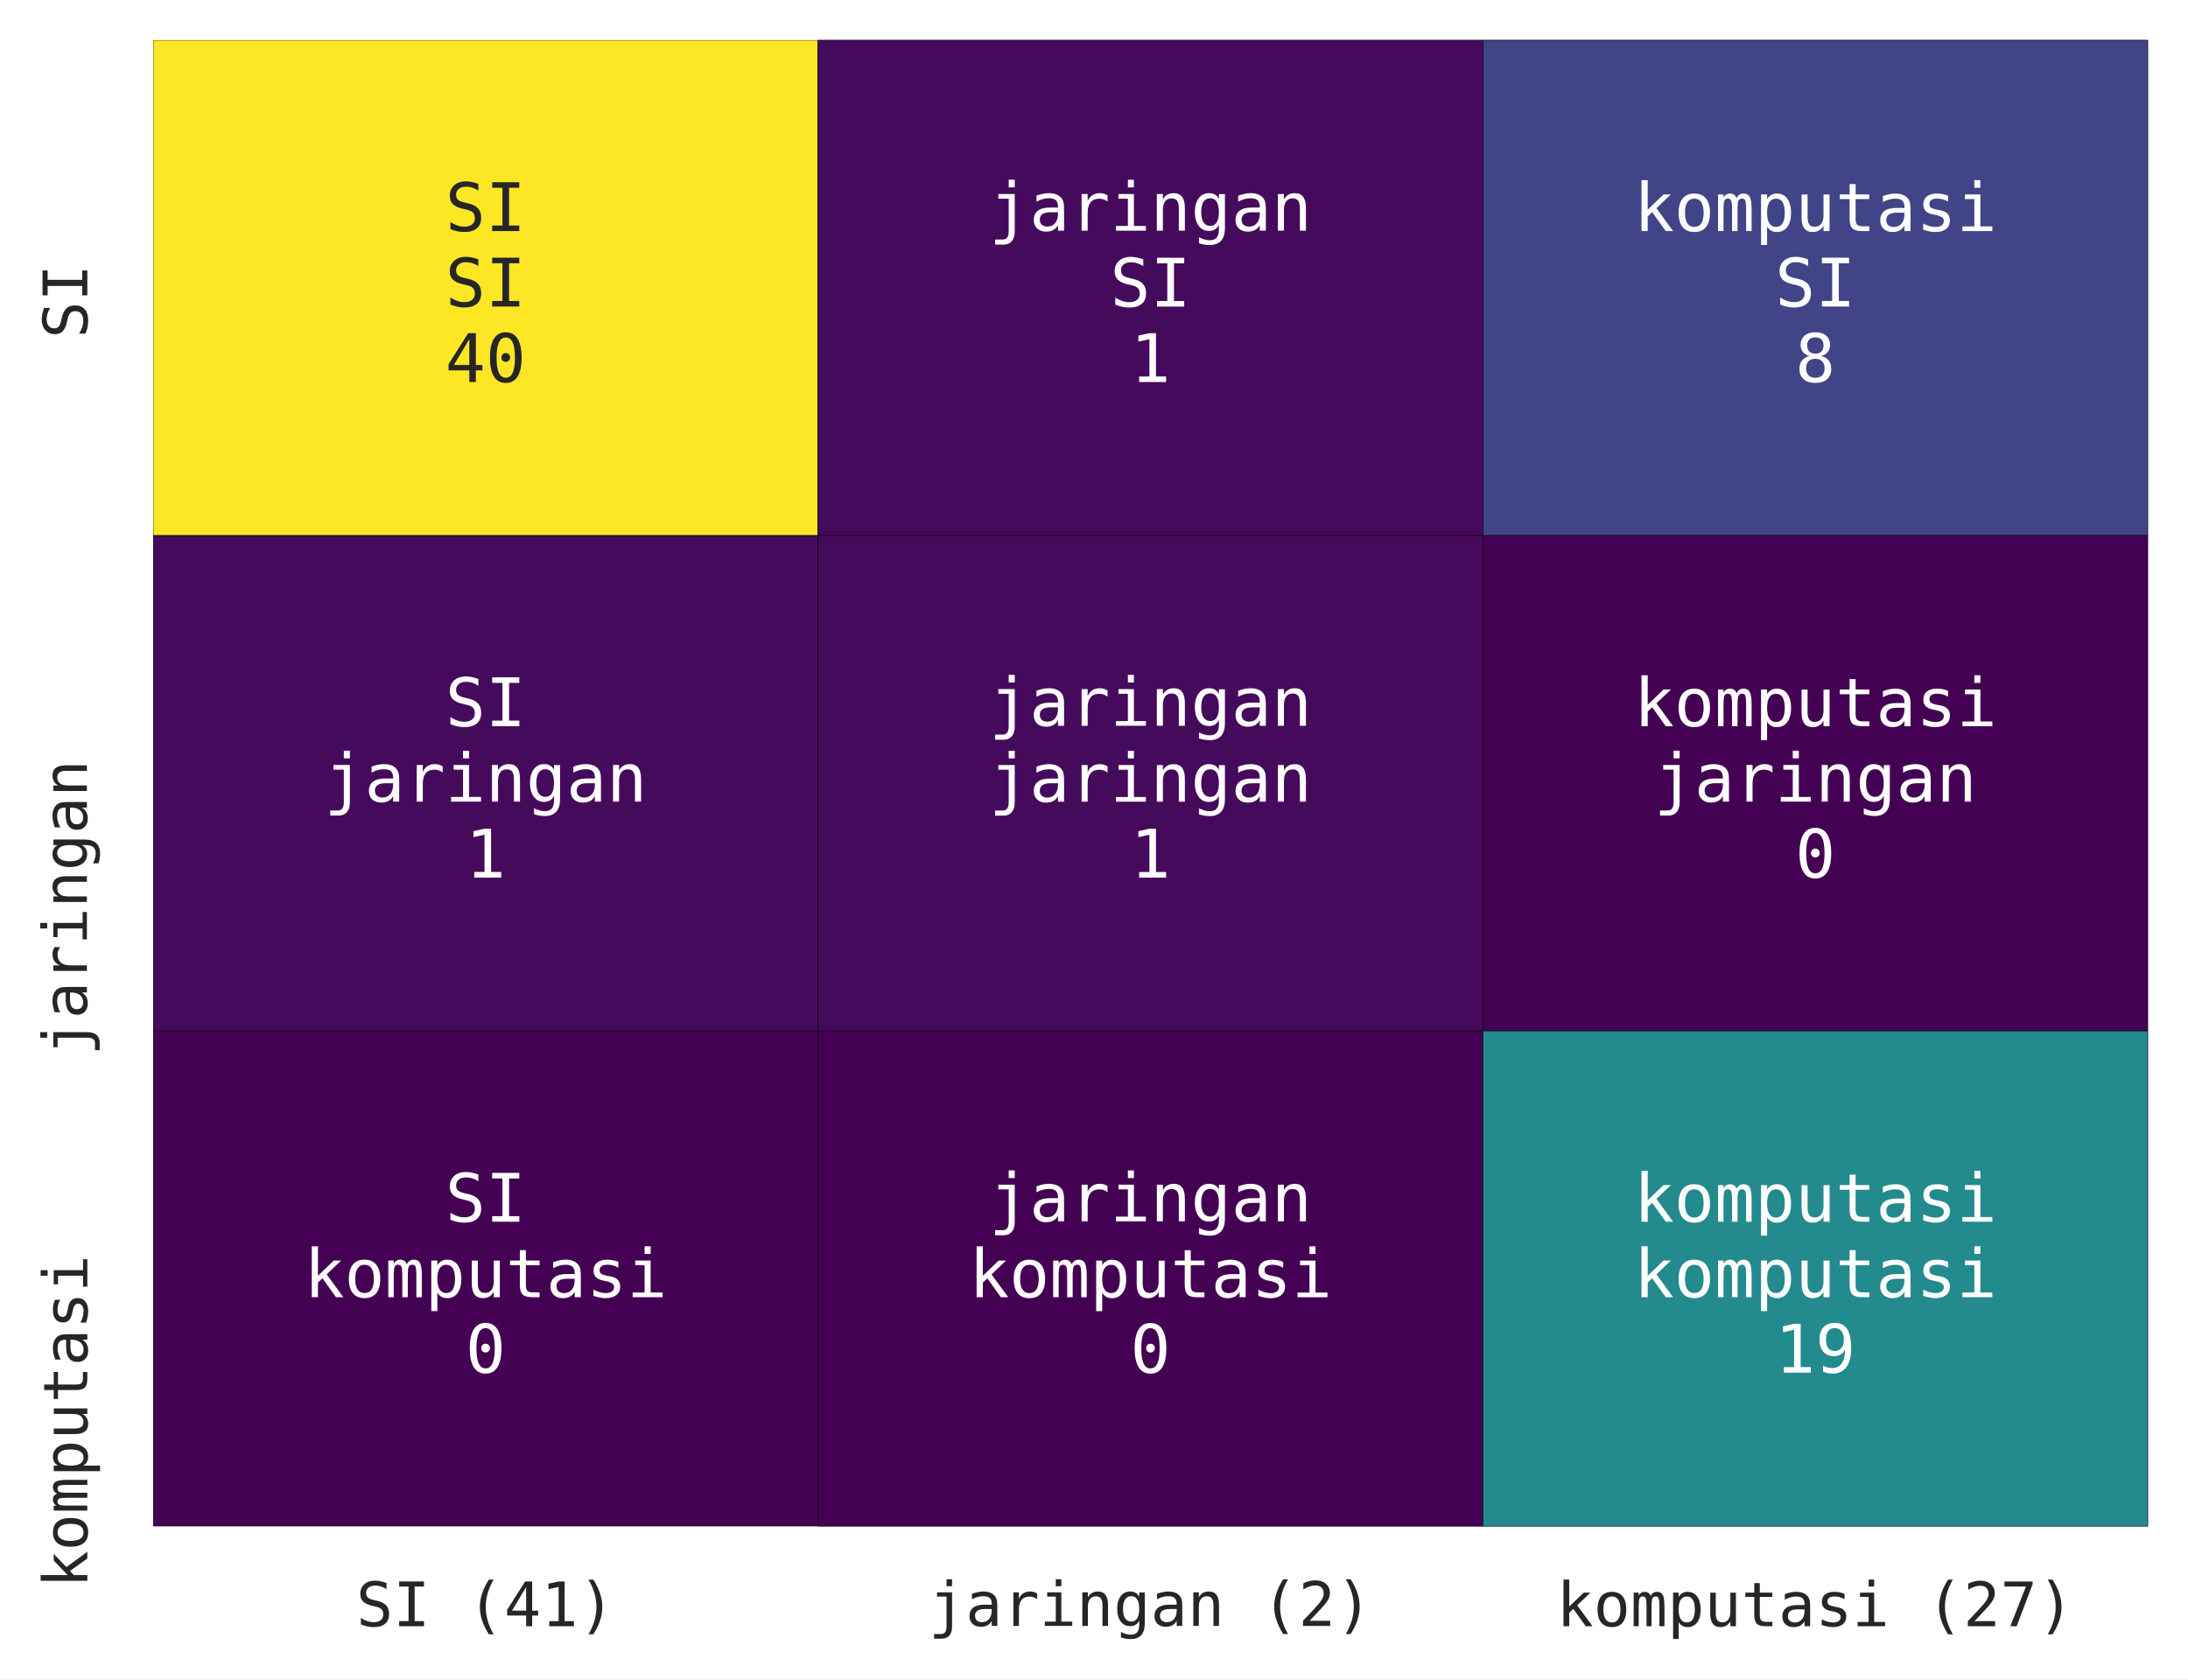
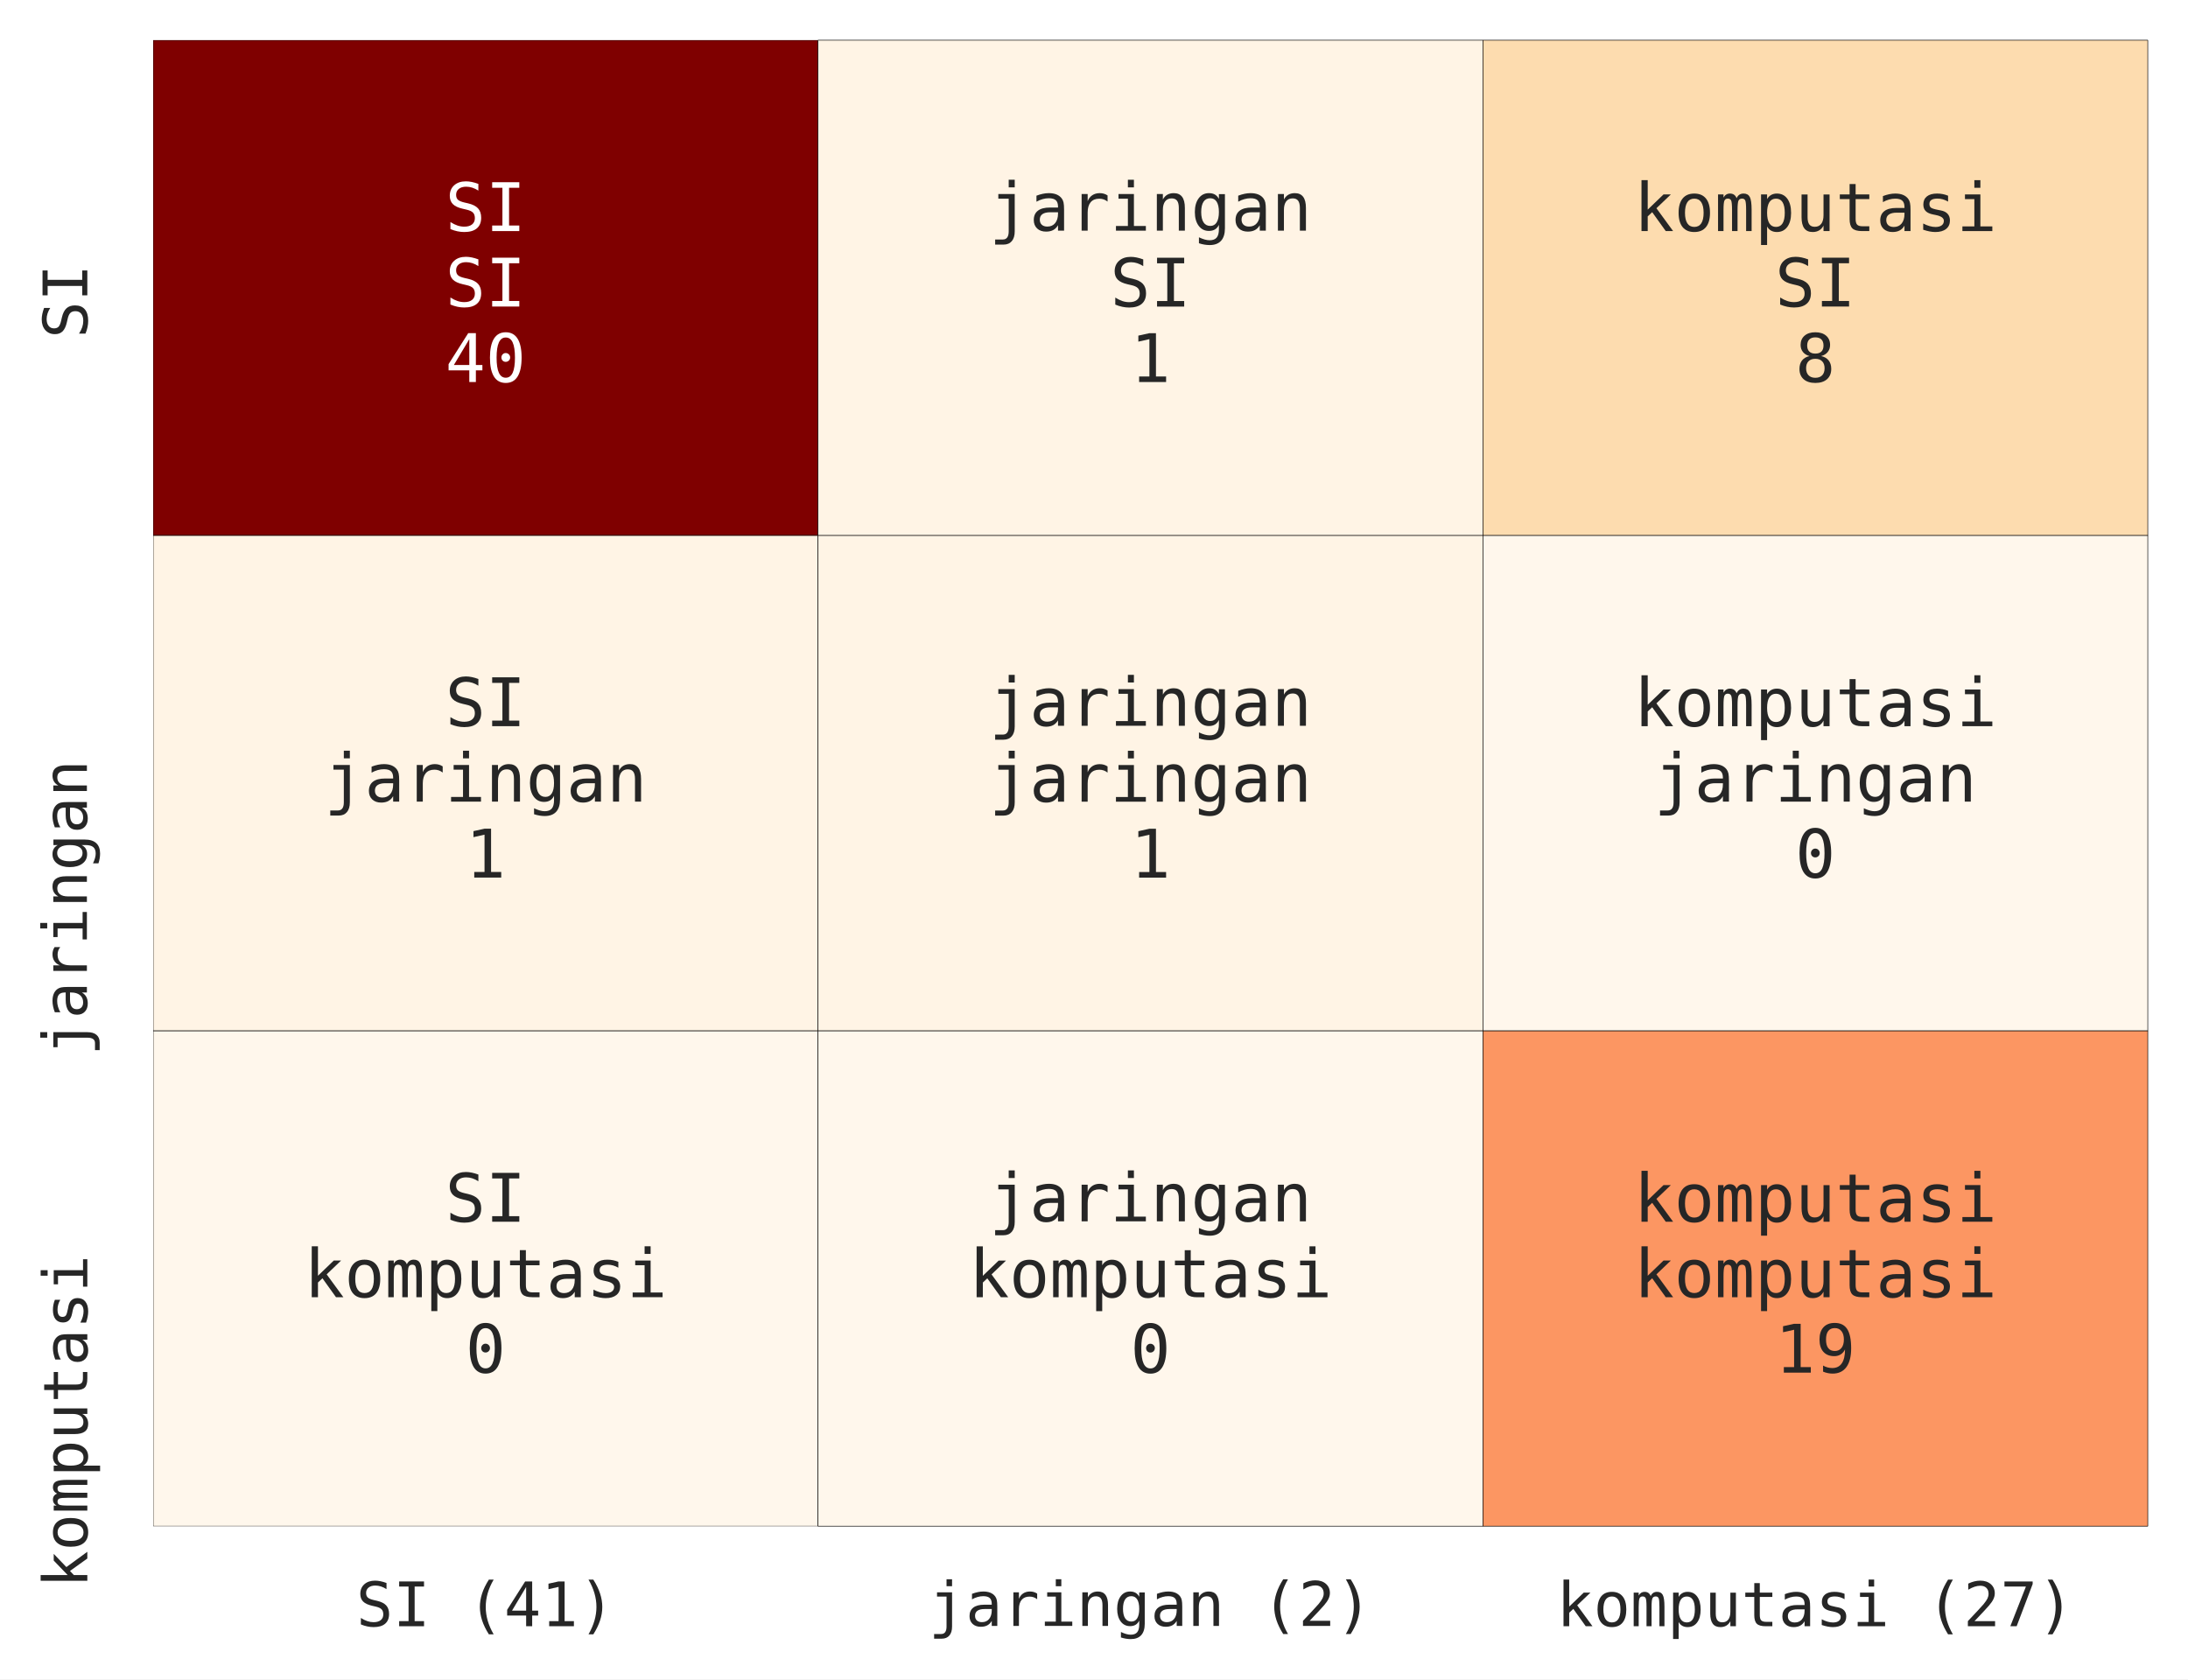
<svg xmlns="http://www.w3.org/2000/svg" xmlns:xlink="http://www.w3.org/1999/xlink" height="300.734pt" version="1.1" viewBox="0 0 391.742 300.734" width="391.742pt">
  <defs>
    <style type="text/css">*{stroke-linecap:butt;stroke-linejoin:round;}</style>
  </defs>
  <g id="figure_1">
    <g id="patch_1">
      <path d="M -0 300.734  L 391.742 300.734  L 391.742 0  L -0 0  z " style="fill:#ffffff;" />
    </g>
    <g id="axes_1">
      <g id="patch_2">
        <path d="M 27.422 273.312  L 384.542 273.312  L 384.542 7.2  L 27.422 7.2  z " style="fill:#eaeaf2;" />
      </g>
      <g id="matplotlib.axis_1">
        <g id="xtick_1">
          <g id="text_1">
            <g style="fill:#262626;" transform="translate(63.76336 291.2287)scale(0.11 -0.11)">
              <defs>
                <path d="M 49.422 70.406  L 49.422 60.406  Q 44.922 63.281 40.406 64.75  Q 35.891 66.219 31.297 66.219  Q 24.312 66.219 20.266 62.969  Q 16.219 59.719 16.219 54.203  Q 16.219 49.359 18.875 46.812  Q 21.531 44.281 28.812 42.578  L 33.984 41.406  Q 44.234 39.016 48.922 33.891  Q 53.609 28.766 53.609 19.922  Q 53.609 9.516 47.156 4.047  Q 40.719 -1.422 28.422 -1.422  Q 23.297 -1.422 18.109 -0.312  Q 12.938 0.781 7.719 2.984  L 7.719 13.484  Q 13.328 9.906 18.328 8.25  Q 23.344 6.594 28.422 6.594  Q 35.891 6.594 40.031 9.938  Q 44.188 13.281 44.188 19.281  Q 44.188 24.75 41.328 27.625  Q 38.484 30.516 31.391 32.078  L 26.125 33.297  Q 15.969 35.594 11.375 40.234  Q 6.781 44.875 6.781 52.688  Q 6.781 62.453 13.344 68.328  Q 19.922 74.219 30.812 74.219  Q 35.016 74.219 39.641 73.266  Q 44.281 72.312 49.422 70.406  z " id="DejaVuSansMono-83" />
                <path d="M 9.812 72.906  L 50.297 72.906  L 50.297 64.594  L 35.016 64.594  L 35.016 8.297  L 50.297 8.297  L 50.297 0  L 9.812 0  L 9.812 8.297  L 25.094 8.297  L 25.094 64.594  L 9.812 64.594  z " id="DejaVuSansMono-73" />
                <path id="DejaVuSansMono-32" />
                <path d="M 43.219 75.875  Q 36.719 64.75 33.516 53.688  Q 30.328 42.625 30.328 31.391  Q 30.328 20.219 33.516 9.125  Q 36.719 -1.953 43.219 -13.188  L 35.406 -13.188  Q 28.031 -1.562 24.406 9.438  Q 20.797 20.453 20.797 31.391  Q 20.797 42.281 24.406 53.312  Q 28.031 64.359 35.406 75.875  z " id="DejaVuSansMono-40" />
                <path d="M 35.891 63.922  L 12.891 25.391  L 35.891 25.391  z M 34.281 72.906  L 45.703 72.906  L 45.703 25.391  L 55.422 25.391  L 55.422 17.391  L 45.703 17.391  L 45.703 0  L 35.891 0  L 35.891 17.391  L 4.984 17.391  L 4.984 26.703  z " id="DejaVuSansMono-52" />
                <path d="M 13.188 8.297  L 28.516 8.297  L 28.516 64.016  L 12.016 60.297  L 12.016 69.281  L 28.422 72.906  L 38.281 72.906  L 38.281 8.297  L 53.422 8.297  L 53.422 0  L 13.188 0  z " id="DejaVuSansMono-49" />
                <path d="M 17 75.875  L 24.812 75.875  Q 32.172 64.359 35.781 53.312  Q 39.406 42.281 39.406 31.391  Q 39.406 20.406 35.781 9.375  Q 32.172 -1.656 24.812 -13.188  L 17 -13.188  Q 23.484 -1.859 26.688 9.219  Q 29.891 20.312 29.891 31.391  Q 29.891 42.531 26.688 53.609  Q 23.484 64.703 17 75.875  z " id="DejaVuSansMono-41" />
              </defs>
              <use xlink:href="#DejaVuSansMono-83" />
              <use x="60.205" xlink:href="#DejaVuSansMono-73" />
              <use x="120.41" xlink:href="#DejaVuSansMono-32" />
              <use x="180.615" xlink:href="#DejaVuSansMono-40" />
              <use x="240.82" xlink:href="#DejaVuSansMono-52" />
              <use x="301.025" xlink:href="#DejaVuSansMono-49" />
              <use x="361.23" xlink:href="#DejaVuSansMono-41" />
            </g>
          </g>
        </g>
        <g id="xtick_2">
          <g id="text_2">
            <g style="fill:#262626;" transform="translate(166.2475 291.1703)scale(0.11 -0.11)">
              <defs>
                <path d="M 29.297 -0.984  L 29.297 47.703  L 13.812 47.703  L 13.812 54.688  L 38.281 54.688  L 38.281 -0.984  Q 38.281 -10.5 33.906 -15.641  Q 29.547 -20.797 21.484 -20.797  L 9.078 -20.797  L 9.078 -13.188  L 20.516 -13.188  Q 24.906 -13.188 27.094 -10.125  Q 29.297 -7.078 29.297 -0.984  z M 29.297 75.984  L 38.281 75.984  L 38.281 64.594  L 29.297 64.594  z " id="DejaVuSansMono-106" />
                <path d="M 34.281 27.484  L 31.297 27.484  Q 23.438 27.484 19.453 24.719  Q 15.484 21.969 15.484 16.5  Q 15.484 11.578 18.453 8.844  Q 21.438 6.109 26.703 6.109  Q 34.125 6.109 38.375 11.25  Q 42.625 16.406 42.672 25.484  L 42.672 27.484  z M 51.703 31.203  L 51.703 0  L 42.672 0  L 42.672 8.109  Q 39.797 3.219 35.422 0.891  Q 31.062 -1.422 24.812 -1.422  Q 16.453 -1.422 11.469 3.297  Q 6.5 8.016 6.5 15.922  Q 6.5 25.047 12.625 29.781  Q 18.75 34.516 30.609 34.516  L 42.672 34.516  L 42.672 35.938  Q 42.625 42.484 39.344 45.438  Q 36.078 48.391 28.906 48.391  Q 24.312 48.391 19.625 47.062  Q 14.938 45.75 10.5 43.219  L 10.5 52.203  Q 15.484 54.109 20.047 55.047  Q 24.609 56 28.906 56  Q 35.688 56 40.5 54  Q 45.312 52 48.297 48  Q 50.141 45.562 50.922 41.969  Q 51.703 38.375 51.703 31.203  z " id="DejaVuSansMono-97" />
                <path d="M 56.391 43.406  Q 53.516 45.656 50.531 46.672  Q 47.562 47.703 44 47.703  Q 35.594 47.703 31.141 42.422  Q 26.703 37.156 26.703 27.203  L 26.703 0  L 17.672 0  L 17.672 54.688  L 26.703 54.688  L 26.703 44  Q 28.953 49.812 33.609 52.906  Q 38.281 56 44.672 56  Q 48 56 50.875 55.172  Q 53.766 54.344 56.391 52.594  z " id="DejaVuSansMono-114" />
                <path d="M 12.5 54.688  L 35.5 54.688  L 35.5 6.984  L 53.328 6.984  L 53.328 0  L 8.688 0  L 8.688 6.984  L 26.516 6.984  L 26.516 47.703  L 12.5 47.703  z M 26.516 75.984  L 35.5 75.984  L 35.5 64.594  L 26.516 64.594  z " id="DejaVuSansMono-105" />
                <path d="M 51.312 33.891  L 51.312 0  L 42.281 0  L 42.281 33.891  Q 42.281 41.266 39.688 44.719  Q 37.109 48.188 31.594 48.188  Q 25.297 48.188 21.891 43.719  Q 18.5 39.266 18.5 30.906  L 18.5 0  L 9.516 0  L 9.516 54.688  L 18.5 54.688  L 18.5 46.484  Q 20.906 51.172 25 53.578  Q 29.109 56 34.719 56  Q 43.062 56 47.188 50.5  Q 51.312 45.016 51.312 33.891  z " id="DejaVuSansMono-110" />
                <path d="M 41.891 27.781  Q 41.891 37.891 38.594 43.141  Q 35.297 48.391 29 48.391  Q 22.406 48.391 18.938 43.141  Q 15.484 37.891 15.484 27.781  Q 15.484 17.672 18.969 12.375  Q 22.469 7.078 29.109 7.078  Q 35.297 7.078 38.594 12.391  Q 41.891 17.719 41.891 27.781  z M 50.875 3.516  Q 50.875 -8.797 45.062 -15.141  Q 39.266 -21.484 27.984 -21.484  Q 24.266 -21.484 20.203 -20.797  Q 16.156 -20.125 12.109 -18.797  L 12.109 -9.906  Q 16.891 -12.156 20.797 -13.234  Q 24.703 -14.312 27.984 -14.312  Q 35.25 -14.312 38.562 -10.344  Q 41.891 -6.391 41.891 2.203  L 41.891 2.594  L 41.891 8.688  Q 39.75 4.109 36.031 1.859  Q 32.328 -0.391 27 -0.391  Q 17.438 -0.391 11.719 7.266  Q 6 14.938 6 27.781  Q 6 40.672 11.719 48.328  Q 17.438 56 27 56  Q 32.281 56 35.938 53.906  Q 39.594 51.812 41.891 47.406  L 41.891 54.5  L 50.875 54.5  z " id="DejaVuSansMono-103" />
                <path d="M 18.219 8.297  L 51.703 8.297  L 51.703 0  L 7.422 0  L 7.422 8.297  Q 16.547 17.922 23.375 25.297  Q 30.219 32.672 32.812 35.688  Q 37.703 41.656 39.406 45.344  Q 41.109 49.031 41.109 52.875  Q 41.109 58.984 37.516 62.453  Q 33.938 65.922 27.688 65.922  Q 23.25 65.922 18.359 64.312  Q 13.484 62.703 8.016 59.422  L 8.016 69.391  Q 13.031 71.781 17.891 73  Q 22.75 74.219 27.484 74.219  Q 38.188 74.219 44.703 68.531  Q 51.219 62.844 51.219 53.609  Q 51.219 48.922 49.047 44.234  Q 46.875 39.547 42 33.891  Q 39.266 30.719 34.062 25.094  Q 28.859 19.484 18.219 8.297  z " id="DejaVuSansMono-50" />
              </defs>
              <use xlink:href="#DejaVuSansMono-106" />
              <use x="60.205" xlink:href="#DejaVuSansMono-97" />
              <use x="120.41" xlink:href="#DejaVuSansMono-114" />
              <use x="180.615" xlink:href="#DejaVuSansMono-105" />
              <use x="240.82" xlink:href="#DejaVuSansMono-110" />
              <use x="301.025" xlink:href="#DejaVuSansMono-103" />
              <use x="361.23" xlink:href="#DejaVuSansMono-97" />
              <use x="421.436" xlink:href="#DejaVuSansMono-110" />
              <use x="481.641" xlink:href="#DejaVuSansMono-32" />
              <use x="541.846" xlink:href="#DejaVuSansMono-40" />
              <use x="602.051" xlink:href="#DejaVuSansMono-50" />
              <use x="662.256" xlink:href="#DejaVuSansMono-41" />
            </g>
          </g>
        </g>
        <g id="xtick_3">
          <g id="text_3">
            <g style="fill:#262626;" transform="translate(278.6652 291.2287)scale(0.11 -0.11)">
              <defs>
                <path d="M 11.531 75.984  L 20.797 75.984  L 20.797 31.984  L 44.391 54.688  L 55.328 54.688  L 33.797 34.078  L 58.688 0  L 47.703 0  L 27.484 28.219  L 20.797 21.922  L 20.797 0  L 11.531 0  z " id="DejaVuSansMono-107" />
                <path d="M 30.078 48.391  Q 23.25 48.391 19.734 43.062  Q 16.219 37.75 16.219 27.297  Q 16.219 16.891 19.734 11.547  Q 23.25 6.203 30.078 6.203  Q 36.969 6.203 40.484 11.547  Q 44 16.891 44 27.297  Q 44 37.75 40.484 43.062  Q 36.969 48.391 30.078 48.391  z M 30.078 56  Q 41.453 56 47.484 48.625  Q 53.516 41.266 53.516 27.297  Q 53.516 13.281 47.5 5.922  Q 41.5 -1.422 30.078 -1.422  Q 18.703 -1.422 12.688 5.922  Q 6.688 13.281 6.688 27.297  Q 6.688 41.266 12.688 48.625  Q 18.703 56 30.078 56  z " id="DejaVuSansMono-111" />
                <path d="M 33.016 49.125  Q 34.672 52.641 37.234 54.312  Q 39.797 56 43.406 56  Q 50 56 52.703 50.891  Q 55.422 45.797 55.422 31.688  L 55.422 0  L 47.219 0  L 47.219 31.297  Q 47.219 42.875 45.922 45.672  Q 44.625 48.484 41.219 48.484  Q 37.312 48.484 35.859 45.484  Q 34.422 42.484 34.422 31.297  L 34.422 0  L 26.219 0  L 26.219 31.297  Q 26.219 43.016 24.828 45.75  Q 23.438 48.484 19.828 48.484  Q 16.266 48.484 14.875 45.484  Q 13.484 42.484 13.484 31.297  L 13.484 0  L 5.328 0  L 5.328 54.688  L 13.484 54.688  L 13.484 50  Q 15.094 52.938 17.5 54.469  Q 19.922 56 23 56  Q 26.703 56 29.172 54.297  Q 31.641 52.594 33.016 49.125  z " id="DejaVuSansMono-109" />
                <path d="M 18.312 6.891  L 18.312 -20.797  L 9.281 -20.797  L 9.281 54.688  L 18.312 54.688  L 18.312 47.703  Q 20.562 51.766 24.297 53.875  Q 28.031 56 32.906 56  Q 42.828 56 48.469 48.328  Q 54.109 40.672 54.109 27.094  Q 54.109 13.766 48.438 6.172  Q 42.781 -1.422 32.906 -1.422  Q 27.938 -1.422 24.188 0.703  Q 20.453 2.828 18.312 6.891  z M 44.672 27.297  Q 44.672 37.75 41.375 43.062  Q 38.094 48.391 31.594 48.391  Q 25.047 48.391 21.672 43.047  Q 18.312 37.703 18.312 27.297  Q 18.312 16.938 21.672 11.562  Q 25.047 6.203 31.594 6.203  Q 38.094 6.203 41.375 11.516  Q 44.672 16.844 44.672 27.297  z " id="DejaVuSansMono-112" />
                <path d="M 9.516 20.703  L 9.516 54.594  L 18.5 54.594  L 18.5 20.703  Q 18.5 13.328 21.109 9.859  Q 23.734 6.391 29.203 6.391  Q 35.547 6.391 38.906 10.859  Q 42.281 15.328 42.281 23.688  L 42.281 54.594  L 51.312 54.594  L 51.312 0  L 42.281 0  L 42.281 8.203  Q 39.891 3.469 35.766 1.016  Q 31.641 -1.422 26.125 -1.422  Q 17.719 -1.422 13.609 4.078  Q 9.516 9.578 9.516 20.703  z " id="DejaVuSansMono-117" />
                <path d="M 29.984 70.219  L 29.984 54.688  L 50.391 54.688  L 50.391 47.703  L 29.984 47.703  L 29.984 18.016  Q 29.984 11.969 32.281 9.562  Q 34.578 7.172 40.281 7.172  L 50.391 7.172  L 50.391 0  L 39.406 0  Q 29.297 0 25.141 4.047  Q 21 8.109 21 18.016  L 21 47.703  L 6.391 47.703  L 6.391 54.688  L 21 54.688  L 21 70.219  z " id="DejaVuSansMono-116" />
                <path d="M 47.516 52.781  L 47.516 44  Q 43.656 46.234 39.75 47.359  Q 35.844 48.484 31.781 48.484  Q 25.688 48.484 22.672 46.5  Q 19.672 44.531 19.672 40.484  Q 19.672 36.812 21.922 35  Q 24.172 33.203 33.109 31.5  L 36.719 30.812  Q 43.406 29.547 46.844 25.734  Q 50.297 21.922 50.297 15.828  Q 50.297 7.719 44.531 3.141  Q 38.766 -1.422 28.516 -1.422  Q 24.469 -1.422 20.016 -0.562  Q 15.578 0.297 10.406 2  L 10.406 11.281  Q 15.438 8.688 20.016 7.391  Q 24.609 6.109 28.719 6.109  Q 34.672 6.109 37.938 8.516  Q 41.219 10.938 41.219 15.281  Q 41.219 21.531 29.25 23.922  L 28.859 24.031  L 25.484 24.703  Q 17.719 26.219 14.156 29.812  Q 10.594 33.406 10.594 39.594  Q 10.594 47.469 15.906 51.734  Q 21.234 56 31.109 56  Q 35.5 56 39.547 55.188  Q 43.609 54.391 47.516 52.781  z " id="DejaVuSansMono-115" />
                <path d="M 6.781 72.906  L 52.688 72.906  L 52.688 68.703  L 26.609 0  L 16.312 0  L 41.703 64.594  L 6.781 64.594  z " id="DejaVuSansMono-55" />
              </defs>
              <use xlink:href="#DejaVuSansMono-107" />
              <use x="60.205" xlink:href="#DejaVuSansMono-111" />
              <use x="120.41" xlink:href="#DejaVuSansMono-109" />
              <use x="180.615" xlink:href="#DejaVuSansMono-112" />
              <use x="240.82" xlink:href="#DejaVuSansMono-117" />
              <use x="301.025" xlink:href="#DejaVuSansMono-116" />
              <use x="361.23" xlink:href="#DejaVuSansMono-97" />
              <use x="421.436" xlink:href="#DejaVuSansMono-115" />
              <use x="481.641" xlink:href="#DejaVuSansMono-105" />
              <use x="541.846" xlink:href="#DejaVuSansMono-32" />
              <use x="602.051" xlink:href="#DejaVuSansMono-40" />
              <use x="662.256" xlink:href="#DejaVuSansMono-50" />
              <use x="722.461" xlink:href="#DejaVuSansMono-55" />
              <use x="782.666" xlink:href="#DejaVuSansMono-41" />
            </g>
          </g>
        </g>
      </g>
      <g id="matplotlib.axis_2">
        <g id="ytick_1">
          <g id="text_4">
            <g style="fill:#262626;" transform="translate(15.63391 60.58833)rotate(-90)scale(0.11 -0.11)">
              <use xlink:href="#DejaVuSansMono-83" />
              <use x="60.205" xlink:href="#DejaVuSansMono-73" />
            </g>
          </g>
        </g>
        <g id="ytick_2">
          <g id="text_5">
            <g style="fill:#262626;" transform="translate(15.55828 189.0556)rotate(-90)scale(0.11 -0.11)">
              <use xlink:href="#DejaVuSansMono-106" />
              <use x="60.205" xlink:href="#DejaVuSansMono-97" />
              <use x="120.41" xlink:href="#DejaVuSansMono-114" />
              <use x="180.615" xlink:href="#DejaVuSansMono-105" />
              <use x="240.82" xlink:href="#DejaVuSansMono-110" />
              <use x="301.025" xlink:href="#DejaVuSansMono-103" />
              <use x="361.23" xlink:href="#DejaVuSansMono-97" />
              <use x="421.436" xlink:href="#DejaVuSansMono-110" />
            </g>
          </g>
        </g>
        <g id="ytick_3">
          <g id="text_6">
            <g style="fill:#262626;" transform="translate(15.63391 284.3527)rotate(-90)scale(0.11 -0.11)">
              <use xlink:href="#DejaVuSansMono-107" />
              <use x="60.205" xlink:href="#DejaVuSansMono-111" />
              <use x="120.41" xlink:href="#DejaVuSansMono-109" />
              <use x="180.615" xlink:href="#DejaVuSansMono-112" />
              <use x="240.82" xlink:href="#DejaVuSansMono-117" />
              <use x="301.025" xlink:href="#DejaVuSansMono-116" />
              <use x="361.23" xlink:href="#DejaVuSansMono-97" />
              <use x="421.436" xlink:href="#DejaVuSansMono-115" />
              <use x="481.641" xlink:href="#DejaVuSansMono-105" />
            </g>
          </g>
        </g>
      </g>
      <g id="QuadMesh_1">
-         <path clip-path="url(#pb2a0aaa7e7)" d="M 27.422 7.2  L 146.462 7.2  L 146.462 95.904  L 27.422 95.904  L 27.422 7.2  " style="fill:#fde725;stroke:#000000;stroke-width:0.1;" />
-         <path clip-path="url(#pb2a0aaa7e7)" d="M 146.462 7.2  L 265.502 7.2  L 265.502 95.904  L 146.462 95.904  L 146.462 7.2  " style="fill:#460a5d;stroke:#000000;stroke-width:0.1;" />
-         <path clip-path="url(#pb2a0aaa7e7)" d="M 265.502 7.2  L 384.542 7.2  L 384.542 95.904  L 265.502 95.904  L 265.502 7.2  " style="fill:#414487;stroke:#000000;stroke-width:0.1;" />
-         <path clip-path="url(#pb2a0aaa7e7)" d="M 27.422 95.904  L 146.462 95.904  L 146.462 184.608  L 27.422 184.608  L 27.422 95.904  " style="fill:#460a5d;stroke:#000000;stroke-width:0.1;" />
-         <path clip-path="url(#pb2a0aaa7e7)" d="M 146.462 95.904  L 265.502 95.904  L 265.502 184.608  L 146.462 184.608  L 146.462 95.904  " style="fill:#460a5d;stroke:#000000;stroke-width:0.1;" />
-         <path clip-path="url(#pb2a0aaa7e7)" d="M 265.502 95.904  L 384.542 95.904  L 384.542 184.608  L 265.502 184.608  L 265.502 95.904  " style="fill:#440154;stroke:#000000;stroke-width:0.1;" />
-         <path clip-path="url(#pb2a0aaa7e7)" d="M 27.422 184.608  L 146.462 184.608  L 146.462 273.312  L 27.422 273.312  L 27.422 184.608  " style="fill:#440154;stroke:#000000;stroke-width:0.1;" />
-         <path clip-path="url(#pb2a0aaa7e7)" d="M 146.462 184.608  L 265.502 184.608  L 265.502 273.312  L 146.462 273.312  L 146.462 184.608  " style="fill:#440154;stroke:#000000;stroke-width:0.1;" />
-         <path clip-path="url(#pb2a0aaa7e7)" d="M 265.502 184.608  L 384.542 184.608  L 384.542 273.312  L 265.502 273.312  L 265.502 184.608  " style="fill:#238a8d;stroke:#000000;stroke-width:0.1;" />
+         <path clip-path="url(#pad060dc955)" d="M 27.422 7.2  L 146.462 7.2  L 146.462 95.904  L 27.422 95.904  L 27.422 7.2  " style="fill:#7f0000;stroke:#000000;stroke-width:0.1;" />
+         <path clip-path="url(#pad060dc955)" d="M 146.462 7.2  L 265.502 7.2  L 265.502 95.904  L 146.462 95.904  L 146.462 7.2  " style="fill:#fff4e5;stroke:#000000;stroke-width:0.1;" />
+         <path clip-path="url(#pad060dc955)" d="M 265.502 7.2  L 384.542 7.2  L 384.542 95.904  L 265.502 95.904  L 265.502 7.2  " style="fill:#fddcaf;stroke:#000000;stroke-width:0.1;" />
+         <path clip-path="url(#pad060dc955)" d="M 27.422 95.904  L 146.462 95.904  L 146.462 184.608  L 27.422 184.608  L 27.422 95.904  " style="fill:#fff4e5;stroke:#000000;stroke-width:0.1;" />
+         <path clip-path="url(#pad060dc955)" d="M 146.462 95.904  L 265.502 95.904  L 265.502 184.608  L 146.462 184.608  L 146.462 95.904  " style="fill:#fff4e5;stroke:#000000;stroke-width:0.1;" />
+         <path clip-path="url(#pad060dc955)" d="M 265.502 95.904  L 384.542 95.904  L 384.542 184.608  L 265.502 184.608  L 265.502 95.904  " style="fill:#fff7ec;stroke:#000000;stroke-width:0.1;" />
+         <path clip-path="url(#pad060dc955)" d="M 27.422 184.608  L 146.462 184.608  L 146.462 273.312  L 27.422 273.312  L 27.422 184.608  " style="fill:#fff7ec;stroke:#000000;stroke-width:0.1;" />
+         <path clip-path="url(#pad060dc955)" d="M 146.462 184.608  L 265.502 184.608  L 265.502 273.312  L 146.462 273.312  L 146.462 184.608  " style="fill:#fff7ec;stroke:#000000;stroke-width:0.1;" />
+         <path clip-path="url(#pad060dc955)" d="M 265.502 184.608  L 384.542 184.608  L 384.542 273.312  L 265.502 273.312  L 265.502 184.608  " style="fill:#fc9662;stroke:#000000;stroke-width:0.1;" />
      </g>
      <g id="text_7">
-         <g style="fill:#262626;" transform="translate(79.71719 41.38125)scale(0.12 -0.12)">
-           <use xlink:href="#DejaVuSansMono-83" />
-           <use x="60.205" xlink:href="#DejaVuSansMono-73" />
-         </g>
-         <g style="fill:#262626;" transform="translate(79.71719 54.89513)scale(0.12 -0.12)">
-           <use xlink:href="#DejaVuSansMono-83" />
-           <use x="60.205" xlink:href="#DejaVuSansMono-73" />
-         </g>
-         <g style="fill:#262626;" transform="translate(79.71719 68.409)scale(0.12 -0.12)">
+         <g style="fill:#ffffff;" transform="translate(79.71719 41.38125)scale(0.12 -0.12)">
+           <use xlink:href="#DejaVuSansMono-83" />
+           <use x="60.205" xlink:href="#DejaVuSansMono-73" />
+         </g>
+         <g style="fill:#ffffff;" transform="translate(79.71719 54.89513)scale(0.12 -0.12)">
+           <use xlink:href="#DejaVuSansMono-83" />
+           <use x="60.205" xlink:href="#DejaVuSansMono-73" />
+         </g>
+         <g style="fill:#ffffff;" transform="translate(79.71719 68.409)scale(0.12 -0.12)">
          <defs>
            <path d="M 23.578 36.625  Q 23.578 39.312 25.453 41.266  Q 27.344 43.219 29.984 43.219  Q 32.719 43.219 34.672 41.266  Q 36.625 39.312 36.625 36.625  Q 36.625 33.891 34.688 31.984  Q 32.766 30.078 29.984 30.078  Q 27.25 30.078 25.406 31.938  Q 23.578 33.797 23.578 36.625  z M 30.078 66.406  Q 23.188 66.406 19.797 58.984  Q 16.406 51.562 16.406 36.375  Q 16.406 21.234 19.797 13.812  Q 23.188 6.391 30.078 6.391  Q 37.016 6.391 40.406 13.812  Q 43.797 21.234 43.797 36.375  Q 43.797 51.562 40.406 58.984  Q 37.016 66.406 30.078 66.406  z M 30.078 74.219  Q 41.75 74.219 47.734 64.641  Q 53.719 55.078 53.719 36.375  Q 53.719 17.719 47.734 8.141  Q 41.75 -1.422 30.078 -1.422  Q 18.406 -1.422 12.453 8.141  Q 6.5 17.719 6.5 36.375  Q 6.5 55.078 12.453 64.641  Q 18.406 74.219 30.078 74.219  z " id="DejaVuSansMono-48" />
          </defs>
          <use xlink:href="#DejaVuSansMono-52" />
          <use x="60.205" xlink:href="#DejaVuSansMono-48" />
        </g>
      </g>
      <g id="text_8">
-         <g style="fill:#ffffff;" transform="translate(177.0841 41.30812)scale(0.12 -0.12)">
-           <use xlink:href="#DejaVuSansMono-106" />
-           <use x="60.205" xlink:href="#DejaVuSansMono-97" />
-           <use x="120.41" xlink:href="#DejaVuSansMono-114" />
-           <use x="180.615" xlink:href="#DejaVuSansMono-105" />
-           <use x="240.82" xlink:href="#DejaVuSansMono-110" />
-           <use x="301.025" xlink:href="#DejaVuSansMono-103" />
-           <use x="361.23" xlink:href="#DejaVuSansMono-97" />
-           <use x="421.436" xlink:href="#DejaVuSansMono-110" />
-         </g>
-         <g style="fill:#ffffff;" transform="translate(198.7572 54.9045)scale(0.12 -0.12)">
-           <use xlink:href="#DejaVuSansMono-83" />
-           <use x="60.205" xlink:href="#DejaVuSansMono-73" />
-         </g>
-         <g style="fill:#ffffff;" transform="translate(202.3694 68.41837)scale(0.12 -0.12)">
+         <g style="fill:#262626;" transform="translate(177.0841 41.30812)scale(0.12 -0.12)">
+           <use xlink:href="#DejaVuSansMono-106" />
+           <use x="60.205" xlink:href="#DejaVuSansMono-97" />
+           <use x="120.41" xlink:href="#DejaVuSansMono-114" />
+           <use x="180.615" xlink:href="#DejaVuSansMono-105" />
+           <use x="240.82" xlink:href="#DejaVuSansMono-110" />
+           <use x="301.025" xlink:href="#DejaVuSansMono-103" />
+           <use x="361.23" xlink:href="#DejaVuSansMono-97" />
+           <use x="421.436" xlink:href="#DejaVuSansMono-110" />
+         </g>
+         <g style="fill:#262626;" transform="translate(198.7572 54.9045)scale(0.12 -0.12)">
+           <use xlink:href="#DejaVuSansMono-83" />
+           <use x="60.205" xlink:href="#DejaVuSansMono-73" />
+         </g>
+         <g style="fill:#262626;" transform="translate(202.3694 68.41837)scale(0.12 -0.12)">
          <use xlink:href="#DejaVuSansMono-49" />
        </g>
      </g>
      <g id="text_9">
-         <g style="fill:#ffffff;" transform="translate(292.5119 41.38125)scale(0.12 -0.12)">
-           <use xlink:href="#DejaVuSansMono-107" />
-           <use x="60.205" xlink:href="#DejaVuSansMono-111" />
-           <use x="120.41" xlink:href="#DejaVuSansMono-109" />
-           <use x="180.615" xlink:href="#DejaVuSansMono-112" />
-           <use x="240.82" xlink:href="#DejaVuSansMono-117" />
-           <use x="301.025" xlink:href="#DejaVuSansMono-116" />
-           <use x="361.23" xlink:href="#DejaVuSansMono-97" />
-           <use x="421.436" xlink:href="#DejaVuSansMono-115" />
-           <use x="481.641" xlink:href="#DejaVuSansMono-105" />
-         </g>
-         <g style="fill:#ffffff;" transform="translate(317.7972 54.89513)scale(0.12 -0.12)">
-           <use xlink:href="#DejaVuSansMono-83" />
-           <use x="60.205" xlink:href="#DejaVuSansMono-73" />
-         </g>
-         <g style="fill:#ffffff;" transform="translate(321.4094 68.409)scale(0.12 -0.12)">
+         <g style="fill:#262626;" transform="translate(292.5119 41.38125)scale(0.12 -0.12)">
+           <use xlink:href="#DejaVuSansMono-107" />
+           <use x="60.205" xlink:href="#DejaVuSansMono-111" />
+           <use x="120.41" xlink:href="#DejaVuSansMono-109" />
+           <use x="180.615" xlink:href="#DejaVuSansMono-112" />
+           <use x="240.82" xlink:href="#DejaVuSansMono-117" />
+           <use x="301.025" xlink:href="#DejaVuSansMono-116" />
+           <use x="361.23" xlink:href="#DejaVuSansMono-97" />
+           <use x="421.436" xlink:href="#DejaVuSansMono-115" />
+           <use x="481.641" xlink:href="#DejaVuSansMono-105" />
+         </g>
+         <g style="fill:#262626;" transform="translate(317.7972 54.89513)scale(0.12 -0.12)">
+           <use xlink:href="#DejaVuSansMono-83" />
+           <use x="60.205" xlink:href="#DejaVuSansMono-73" />
+         </g>
+         <g style="fill:#262626;" transform="translate(321.4094 68.409)scale(0.12 -0.12)">
          <defs>
            <path d="M 30.078 34.625  Q 23.484 34.625 19.891 30.938  Q 16.312 27.25 16.312 20.516  Q 16.312 13.766 19.938 10.031  Q 23.578 6.297 30.078 6.297  Q 36.719 6.297 40.297 9.984  Q 43.891 13.672 43.891 20.516  Q 43.891 27.203 40.25 30.906  Q 36.625 34.625 30.078 34.625  z M 21.484 38.719  Q 15.188 40.328 11.641 44.719  Q 8.109 49.125 8.109 55.328  Q 8.109 64.016 14.016 69.109  Q 19.922 74.219 30.078 74.219  Q 40.281 74.219 46.188 69.109  Q 52.094 64.016 52.094 55.328  Q 52.094 49.125 48.547 44.719  Q 45.016 40.328 38.719 38.719  Q 46.047 37.109 49.922 32.219  Q 53.812 27.344 53.812 19.578  Q 53.812 9.719 47.516 4.141  Q 41.219 -1.422 30.078 -1.422  Q 18.953 -1.422 12.672 4.125  Q 6.391 9.672 6.391 19.484  Q 6.391 27.297 10.266 32.203  Q 14.156 37.109 21.484 38.719  z M 17.922 54.391  Q 17.922 48.531 21.047 45.453  Q 24.172 42.391 30.078 42.391  Q 36.031 42.391 39.156 45.453  Q 42.281 48.531 42.281 54.391  Q 42.281 60.359 39.172 63.484  Q 36.078 66.609 30.078 66.609  Q 24.172 66.609 21.047 63.453  Q 17.922 60.297 17.922 54.391  z " id="DejaVuSansMono-56" />
          </defs>
          <use xlink:href="#DejaVuSansMono-56" />
        </g>
      </g>
      <g id="text_10">
-         <g style="fill:#ffffff;" transform="translate(79.71719 130.044)scale(0.12 -0.12)">
-           <use xlink:href="#DejaVuSansMono-83" />
-           <use x="60.205" xlink:href="#DejaVuSansMono-73" />
-         </g>
-         <g style="fill:#ffffff;" transform="translate(58.04406 143.5579)scale(0.12 -0.12)">
-           <use xlink:href="#DejaVuSansMono-106" />
-           <use x="60.205" xlink:href="#DejaVuSansMono-97" />
-           <use x="120.41" xlink:href="#DejaVuSansMono-114" />
-           <use x="180.615" xlink:href="#DejaVuSansMono-105" />
-           <use x="240.82" xlink:href="#DejaVuSansMono-110" />
-           <use x="301.025" xlink:href="#DejaVuSansMono-103" />
-           <use x="361.23" xlink:href="#DejaVuSansMono-97" />
-           <use x="421.436" xlink:href="#DejaVuSansMono-110" />
-         </g>
-         <g style="fill:#ffffff;" transform="translate(83.32937 157.1542)scale(0.12 -0.12)">
+         <g style="fill:#262626;" transform="translate(79.71719 130.044)scale(0.12 -0.12)">
+           <use xlink:href="#DejaVuSansMono-83" />
+           <use x="60.205" xlink:href="#DejaVuSansMono-73" />
+         </g>
+         <g style="fill:#262626;" transform="translate(58.04406 143.5579)scale(0.12 -0.12)">
+           <use xlink:href="#DejaVuSansMono-106" />
+           <use x="60.205" xlink:href="#DejaVuSansMono-97" />
+           <use x="120.41" xlink:href="#DejaVuSansMono-114" />
+           <use x="180.615" xlink:href="#DejaVuSansMono-105" />
+           <use x="240.82" xlink:href="#DejaVuSansMono-110" />
+           <use x="301.025" xlink:href="#DejaVuSansMono-103" />
+           <use x="361.23" xlink:href="#DejaVuSansMono-97" />
+           <use x="421.436" xlink:href="#DejaVuSansMono-110" />
+         </g>
+         <g style="fill:#262626;" transform="translate(83.32937 157.1542)scale(0.12 -0.12)">
          <use xlink:href="#DejaVuSansMono-49" />
        </g>
      </g>
      <g id="text_11">
-         <g style="fill:#ffffff;" transform="translate(177.0841 129.9709)scale(0.12 -0.12)">
-           <use xlink:href="#DejaVuSansMono-106" />
-           <use x="60.205" xlink:href="#DejaVuSansMono-97" />
-           <use x="120.41" xlink:href="#DejaVuSansMono-114" />
-           <use x="180.615" xlink:href="#DejaVuSansMono-105" />
-           <use x="240.82" xlink:href="#DejaVuSansMono-110" />
-           <use x="301.025" xlink:href="#DejaVuSansMono-103" />
-           <use x="361.23" xlink:href="#DejaVuSansMono-97" />
-           <use x="421.436" xlink:href="#DejaVuSansMono-110" />
-         </g>
-         <g style="fill:#ffffff;" transform="translate(177.0841 143.5673)scale(0.12 -0.12)">
-           <use xlink:href="#DejaVuSansMono-106" />
-           <use x="60.205" xlink:href="#DejaVuSansMono-97" />
-           <use x="120.41" xlink:href="#DejaVuSansMono-114" />
-           <use x="180.615" xlink:href="#DejaVuSansMono-105" />
-           <use x="240.82" xlink:href="#DejaVuSansMono-110" />
-           <use x="301.025" xlink:href="#DejaVuSansMono-103" />
-           <use x="361.23" xlink:href="#DejaVuSansMono-97" />
-           <use x="421.436" xlink:href="#DejaVuSansMono-110" />
-         </g>
-         <g style="fill:#ffffff;" transform="translate(202.3694 157.1636)scale(0.12 -0.12)">
+         <g style="fill:#262626;" transform="translate(177.0841 129.9709)scale(0.12 -0.12)">
+           <use xlink:href="#DejaVuSansMono-106" />
+           <use x="60.205" xlink:href="#DejaVuSansMono-97" />
+           <use x="120.41" xlink:href="#DejaVuSansMono-114" />
+           <use x="180.615" xlink:href="#DejaVuSansMono-105" />
+           <use x="240.82" xlink:href="#DejaVuSansMono-110" />
+           <use x="301.025" xlink:href="#DejaVuSansMono-103" />
+           <use x="361.23" xlink:href="#DejaVuSansMono-97" />
+           <use x="421.436" xlink:href="#DejaVuSansMono-110" />
+         </g>
+         <g style="fill:#262626;" transform="translate(177.0841 143.5673)scale(0.12 -0.12)">
+           <use xlink:href="#DejaVuSansMono-106" />
+           <use x="60.205" xlink:href="#DejaVuSansMono-97" />
+           <use x="120.41" xlink:href="#DejaVuSansMono-114" />
+           <use x="180.615" xlink:href="#DejaVuSansMono-105" />
+           <use x="240.82" xlink:href="#DejaVuSansMono-110" />
+           <use x="301.025" xlink:href="#DejaVuSansMono-103" />
+           <use x="361.23" xlink:href="#DejaVuSansMono-97" />
+           <use x="421.436" xlink:href="#DejaVuSansMono-110" />
+         </g>
+         <g style="fill:#262626;" transform="translate(202.3694 157.1636)scale(0.12 -0.12)">
          <use xlink:href="#DejaVuSansMono-49" />
        </g>
      </g>
      <g id="text_12">
-         <g style="fill:#ffffff;" transform="translate(292.5119 130.044)scale(0.12 -0.12)">
-           <use xlink:href="#DejaVuSansMono-107" />
-           <use x="60.205" xlink:href="#DejaVuSansMono-111" />
-           <use x="120.41" xlink:href="#DejaVuSansMono-109" />
-           <use x="180.615" xlink:href="#DejaVuSansMono-112" />
-           <use x="240.82" xlink:href="#DejaVuSansMono-117" />
-           <use x="301.025" xlink:href="#DejaVuSansMono-116" />
-           <use x="361.23" xlink:href="#DejaVuSansMono-97" />
-           <use x="421.436" xlink:href="#DejaVuSansMono-115" />
-           <use x="481.641" xlink:href="#DejaVuSansMono-105" />
-         </g>
-         <g style="fill:#ffffff;" transform="translate(296.1241 143.5579)scale(0.12 -0.12)">
-           <use xlink:href="#DejaVuSansMono-106" />
-           <use x="60.205" xlink:href="#DejaVuSansMono-97" />
-           <use x="120.41" xlink:href="#DejaVuSansMono-114" />
-           <use x="180.615" xlink:href="#DejaVuSansMono-105" />
-           <use x="240.82" xlink:href="#DejaVuSansMono-110" />
-           <use x="301.025" xlink:href="#DejaVuSansMono-103" />
-           <use x="361.23" xlink:href="#DejaVuSansMono-97" />
-           <use x="421.436" xlink:href="#DejaVuSansMono-110" />
-         </g>
-         <g style="fill:#ffffff;" transform="translate(321.4094 157.1542)scale(0.12 -0.12)">
+         <g style="fill:#262626;" transform="translate(292.5119 130.044)scale(0.12 -0.12)">
+           <use xlink:href="#DejaVuSansMono-107" />
+           <use x="60.205" xlink:href="#DejaVuSansMono-111" />
+           <use x="120.41" xlink:href="#DejaVuSansMono-109" />
+           <use x="180.615" xlink:href="#DejaVuSansMono-112" />
+           <use x="240.82" xlink:href="#DejaVuSansMono-117" />
+           <use x="301.025" xlink:href="#DejaVuSansMono-116" />
+           <use x="361.23" xlink:href="#DejaVuSansMono-97" />
+           <use x="421.436" xlink:href="#DejaVuSansMono-115" />
+           <use x="481.641" xlink:href="#DejaVuSansMono-105" />
+         </g>
+         <g style="fill:#262626;" transform="translate(296.1241 143.5579)scale(0.12 -0.12)">
+           <use xlink:href="#DejaVuSansMono-106" />
+           <use x="60.205" xlink:href="#DejaVuSansMono-97" />
+           <use x="120.41" xlink:href="#DejaVuSansMono-114" />
+           <use x="180.615" xlink:href="#DejaVuSansMono-105" />
+           <use x="240.82" xlink:href="#DejaVuSansMono-110" />
+           <use x="301.025" xlink:href="#DejaVuSansMono-103" />
+           <use x="361.23" xlink:href="#DejaVuSansMono-97" />
+           <use x="421.436" xlink:href="#DejaVuSansMono-110" />
+         </g>
+         <g style="fill:#262626;" transform="translate(321.4094 157.1542)scale(0.12 -0.12)">
          <use xlink:href="#DejaVuSansMono-48" />
        </g>
      </g>
      <g id="text_13">
-         <g style="fill:#ffffff;" transform="translate(79.71719 218.7893)scale(0.12 -0.12)">
-           <use xlink:href="#DejaVuSansMono-83" />
-           <use x="60.205" xlink:href="#DejaVuSansMono-73" />
-         </g>
-         <g style="fill:#ffffff;" transform="translate(54.43187 232.3031)scale(0.12 -0.12)">
-           <use xlink:href="#DejaVuSansMono-107" />
-           <use x="60.205" xlink:href="#DejaVuSansMono-111" />
-           <use x="120.41" xlink:href="#DejaVuSansMono-109" />
-           <use x="180.615" xlink:href="#DejaVuSansMono-112" />
-           <use x="240.82" xlink:href="#DejaVuSansMono-117" />
-           <use x="301.025" xlink:href="#DejaVuSansMono-116" />
-           <use x="361.23" xlink:href="#DejaVuSansMono-97" />
-           <use x="421.436" xlink:href="#DejaVuSansMono-115" />
-           <use x="481.641" xlink:href="#DejaVuSansMono-105" />
-         </g>
-         <g style="fill:#ffffff;" transform="translate(83.32937 245.817)scale(0.12 -0.12)">
+         <g style="fill:#262626;" transform="translate(79.71719 218.7893)scale(0.12 -0.12)">
+           <use xlink:href="#DejaVuSansMono-83" />
+           <use x="60.205" xlink:href="#DejaVuSansMono-73" />
+         </g>
+         <g style="fill:#262626;" transform="translate(54.43187 232.3031)scale(0.12 -0.12)">
+           <use xlink:href="#DejaVuSansMono-107" />
+           <use x="60.205" xlink:href="#DejaVuSansMono-111" />
+           <use x="120.41" xlink:href="#DejaVuSansMono-109" />
+           <use x="180.615" xlink:href="#DejaVuSansMono-112" />
+           <use x="240.82" xlink:href="#DejaVuSansMono-117" />
+           <use x="301.025" xlink:href="#DejaVuSansMono-116" />
+           <use x="361.23" xlink:href="#DejaVuSansMono-97" />
+           <use x="421.436" xlink:href="#DejaVuSansMono-115" />
+           <use x="481.641" xlink:href="#DejaVuSansMono-105" />
+         </g>
+         <g style="fill:#262626;" transform="translate(83.32937 245.817)scale(0.12 -0.12)">
          <use xlink:href="#DejaVuSansMono-48" />
        </g>
      </g>
      <g id="text_14">
-         <g style="fill:#ffffff;" transform="translate(177.0841 218.7161)scale(0.12 -0.12)">
-           <use xlink:href="#DejaVuSansMono-106" />
-           <use x="60.205" xlink:href="#DejaVuSansMono-97" />
-           <use x="120.41" xlink:href="#DejaVuSansMono-114" />
-           <use x="180.615" xlink:href="#DejaVuSansMono-105" />
-           <use x="240.82" xlink:href="#DejaVuSansMono-110" />
-           <use x="301.025" xlink:href="#DejaVuSansMono-103" />
-           <use x="361.23" xlink:href="#DejaVuSansMono-97" />
-           <use x="421.436" xlink:href="#DejaVuSansMono-110" />
-         </g>
-         <g style="fill:#ffffff;" transform="translate(173.4719 232.3125)scale(0.12 -0.12)">
-           <use xlink:href="#DejaVuSansMono-107" />
-           <use x="60.205" xlink:href="#DejaVuSansMono-111" />
-           <use x="120.41" xlink:href="#DejaVuSansMono-109" />
-           <use x="180.615" xlink:href="#DejaVuSansMono-112" />
-           <use x="240.82" xlink:href="#DejaVuSansMono-117" />
-           <use x="301.025" xlink:href="#DejaVuSansMono-116" />
-           <use x="361.23" xlink:href="#DejaVuSansMono-97" />
-           <use x="421.436" xlink:href="#DejaVuSansMono-115" />
-           <use x="481.641" xlink:href="#DejaVuSansMono-105" />
-         </g>
-         <g style="fill:#ffffff;" transform="translate(202.3694 245.8264)scale(0.12 -0.12)">
+         <g style="fill:#262626;" transform="translate(177.0841 218.7161)scale(0.12 -0.12)">
+           <use xlink:href="#DejaVuSansMono-106" />
+           <use x="60.205" xlink:href="#DejaVuSansMono-97" />
+           <use x="120.41" xlink:href="#DejaVuSansMono-114" />
+           <use x="180.615" xlink:href="#DejaVuSansMono-105" />
+           <use x="240.82" xlink:href="#DejaVuSansMono-110" />
+           <use x="301.025" xlink:href="#DejaVuSansMono-103" />
+           <use x="361.23" xlink:href="#DejaVuSansMono-97" />
+           <use x="421.436" xlink:href="#DejaVuSansMono-110" />
+         </g>
+         <g style="fill:#262626;" transform="translate(173.4719 232.3125)scale(0.12 -0.12)">
+           <use xlink:href="#DejaVuSansMono-107" />
+           <use x="60.205" xlink:href="#DejaVuSansMono-111" />
+           <use x="120.41" xlink:href="#DejaVuSansMono-109" />
+           <use x="180.615" xlink:href="#DejaVuSansMono-112" />
+           <use x="240.82" xlink:href="#DejaVuSansMono-117" />
+           <use x="301.025" xlink:href="#DejaVuSansMono-116" />
+           <use x="361.23" xlink:href="#DejaVuSansMono-97" />
+           <use x="421.436" xlink:href="#DejaVuSansMono-115" />
+           <use x="481.641" xlink:href="#DejaVuSansMono-105" />
+         </g>
+         <g style="fill:#262626;" transform="translate(202.3694 245.8264)scale(0.12 -0.12)">
          <use xlink:href="#DejaVuSansMono-48" />
        </g>
      </g>
      <g id="text_15">
-         <g style="fill:#ffffff;" transform="translate(292.5119 218.7893)scale(0.12 -0.12)">
-           <use xlink:href="#DejaVuSansMono-107" />
-           <use x="60.205" xlink:href="#DejaVuSansMono-111" />
-           <use x="120.41" xlink:href="#DejaVuSansMono-109" />
-           <use x="180.615" xlink:href="#DejaVuSansMono-112" />
-           <use x="240.82" xlink:href="#DejaVuSansMono-117" />
-           <use x="301.025" xlink:href="#DejaVuSansMono-116" />
-           <use x="361.23" xlink:href="#DejaVuSansMono-97" />
-           <use x="421.436" xlink:href="#DejaVuSansMono-115" />
-           <use x="481.641" xlink:href="#DejaVuSansMono-105" />
-         </g>
-         <g style="fill:#ffffff;" transform="translate(292.5119 232.3031)scale(0.12 -0.12)">
-           <use xlink:href="#DejaVuSansMono-107" />
-           <use x="60.205" xlink:href="#DejaVuSansMono-111" />
-           <use x="120.41" xlink:href="#DejaVuSansMono-109" />
-           <use x="180.615" xlink:href="#DejaVuSansMono-112" />
-           <use x="240.82" xlink:href="#DejaVuSansMono-117" />
-           <use x="301.025" xlink:href="#DejaVuSansMono-116" />
-           <use x="361.23" xlink:href="#DejaVuSansMono-97" />
-           <use x="421.436" xlink:href="#DejaVuSansMono-115" />
-           <use x="481.641" xlink:href="#DejaVuSansMono-105" />
-         </g>
-         <g style="fill:#ffffff;" transform="translate(317.7972 245.817)scale(0.12 -0.12)">
+         <g style="fill:#262626;" transform="translate(292.5119 218.7893)scale(0.12 -0.12)">
+           <use xlink:href="#DejaVuSansMono-107" />
+           <use x="60.205" xlink:href="#DejaVuSansMono-111" />
+           <use x="120.41" xlink:href="#DejaVuSansMono-109" />
+           <use x="180.615" xlink:href="#DejaVuSansMono-112" />
+           <use x="240.82" xlink:href="#DejaVuSansMono-117" />
+           <use x="301.025" xlink:href="#DejaVuSansMono-116" />
+           <use x="361.23" xlink:href="#DejaVuSansMono-97" />
+           <use x="421.436" xlink:href="#DejaVuSansMono-115" />
+           <use x="481.641" xlink:href="#DejaVuSansMono-105" />
+         </g>
+         <g style="fill:#262626;" transform="translate(292.5119 232.3031)scale(0.12 -0.12)">
+           <use xlink:href="#DejaVuSansMono-107" />
+           <use x="60.205" xlink:href="#DejaVuSansMono-111" />
+           <use x="120.41" xlink:href="#DejaVuSansMono-109" />
+           <use x="180.615" xlink:href="#DejaVuSansMono-112" />
+           <use x="240.82" xlink:href="#DejaVuSansMono-117" />
+           <use x="301.025" xlink:href="#DejaVuSansMono-116" />
+           <use x="361.23" xlink:href="#DejaVuSansMono-97" />
+           <use x="421.436" xlink:href="#DejaVuSansMono-115" />
+           <use x="481.641" xlink:href="#DejaVuSansMono-105" />
+         </g>
+         <g style="fill:#262626;" transform="translate(317.7972 245.817)scale(0.12 -0.12)">
          <defs>
            <path d="M 29.109 32.328  Q 35.406 32.328 38.984 36.859  Q 42.578 41.406 42.578 49.422  Q 42.578 57.422 38.984 61.953  Q 35.406 66.5 29.109 66.5  Q 22.562 66.5 19.234 62.172  Q 15.922 57.859 15.922 49.422  Q 15.922 40.922 19.219 36.625  Q 22.516 32.328 29.109 32.328  z M 11.531 1.516  L 11.531 10.594  Q 14.594 8.797 18.062 7.844  Q 21.531 6.891 25.297 6.891  Q 34.672 6.891 39.469 13.938  Q 44.281 21 44.281 34.719  Q 42 29.828 37.844 27.219  Q 33.688 24.609 28.328 24.609  Q 17.781 24.609 11.984 31.094  Q 6.203 37.594 6.203 49.516  Q 6.203 61.281 12.125 67.75  Q 18.062 74.219 28.906 74.219  Q 41.609 74.219 47.516 65.078  Q 53.422 55.953 53.422 36.375  Q 53.422 17.969 46.312 8.266  Q 39.203 -1.422 25.688 -1.422  Q 22.125 -1.422 18.5 -0.656  Q 14.891 0.094 11.531 1.516  z " id="DejaVuSansMono-57" />
          </defs>
          <use xlink:href="#DejaVuSansMono-49" />
          <use x="60.205" xlink:href="#DejaVuSansMono-57" />
        </g>
      </g>
    </g>
  </g>
  <defs>
-     <clipPath id="pb2a0aaa7e7">
+     <clipPath id="pad060dc955">
      <rect height="266.112" width="357.12" x="27.422" y="7.2" />
    </clipPath>
  </defs>
</svg>
